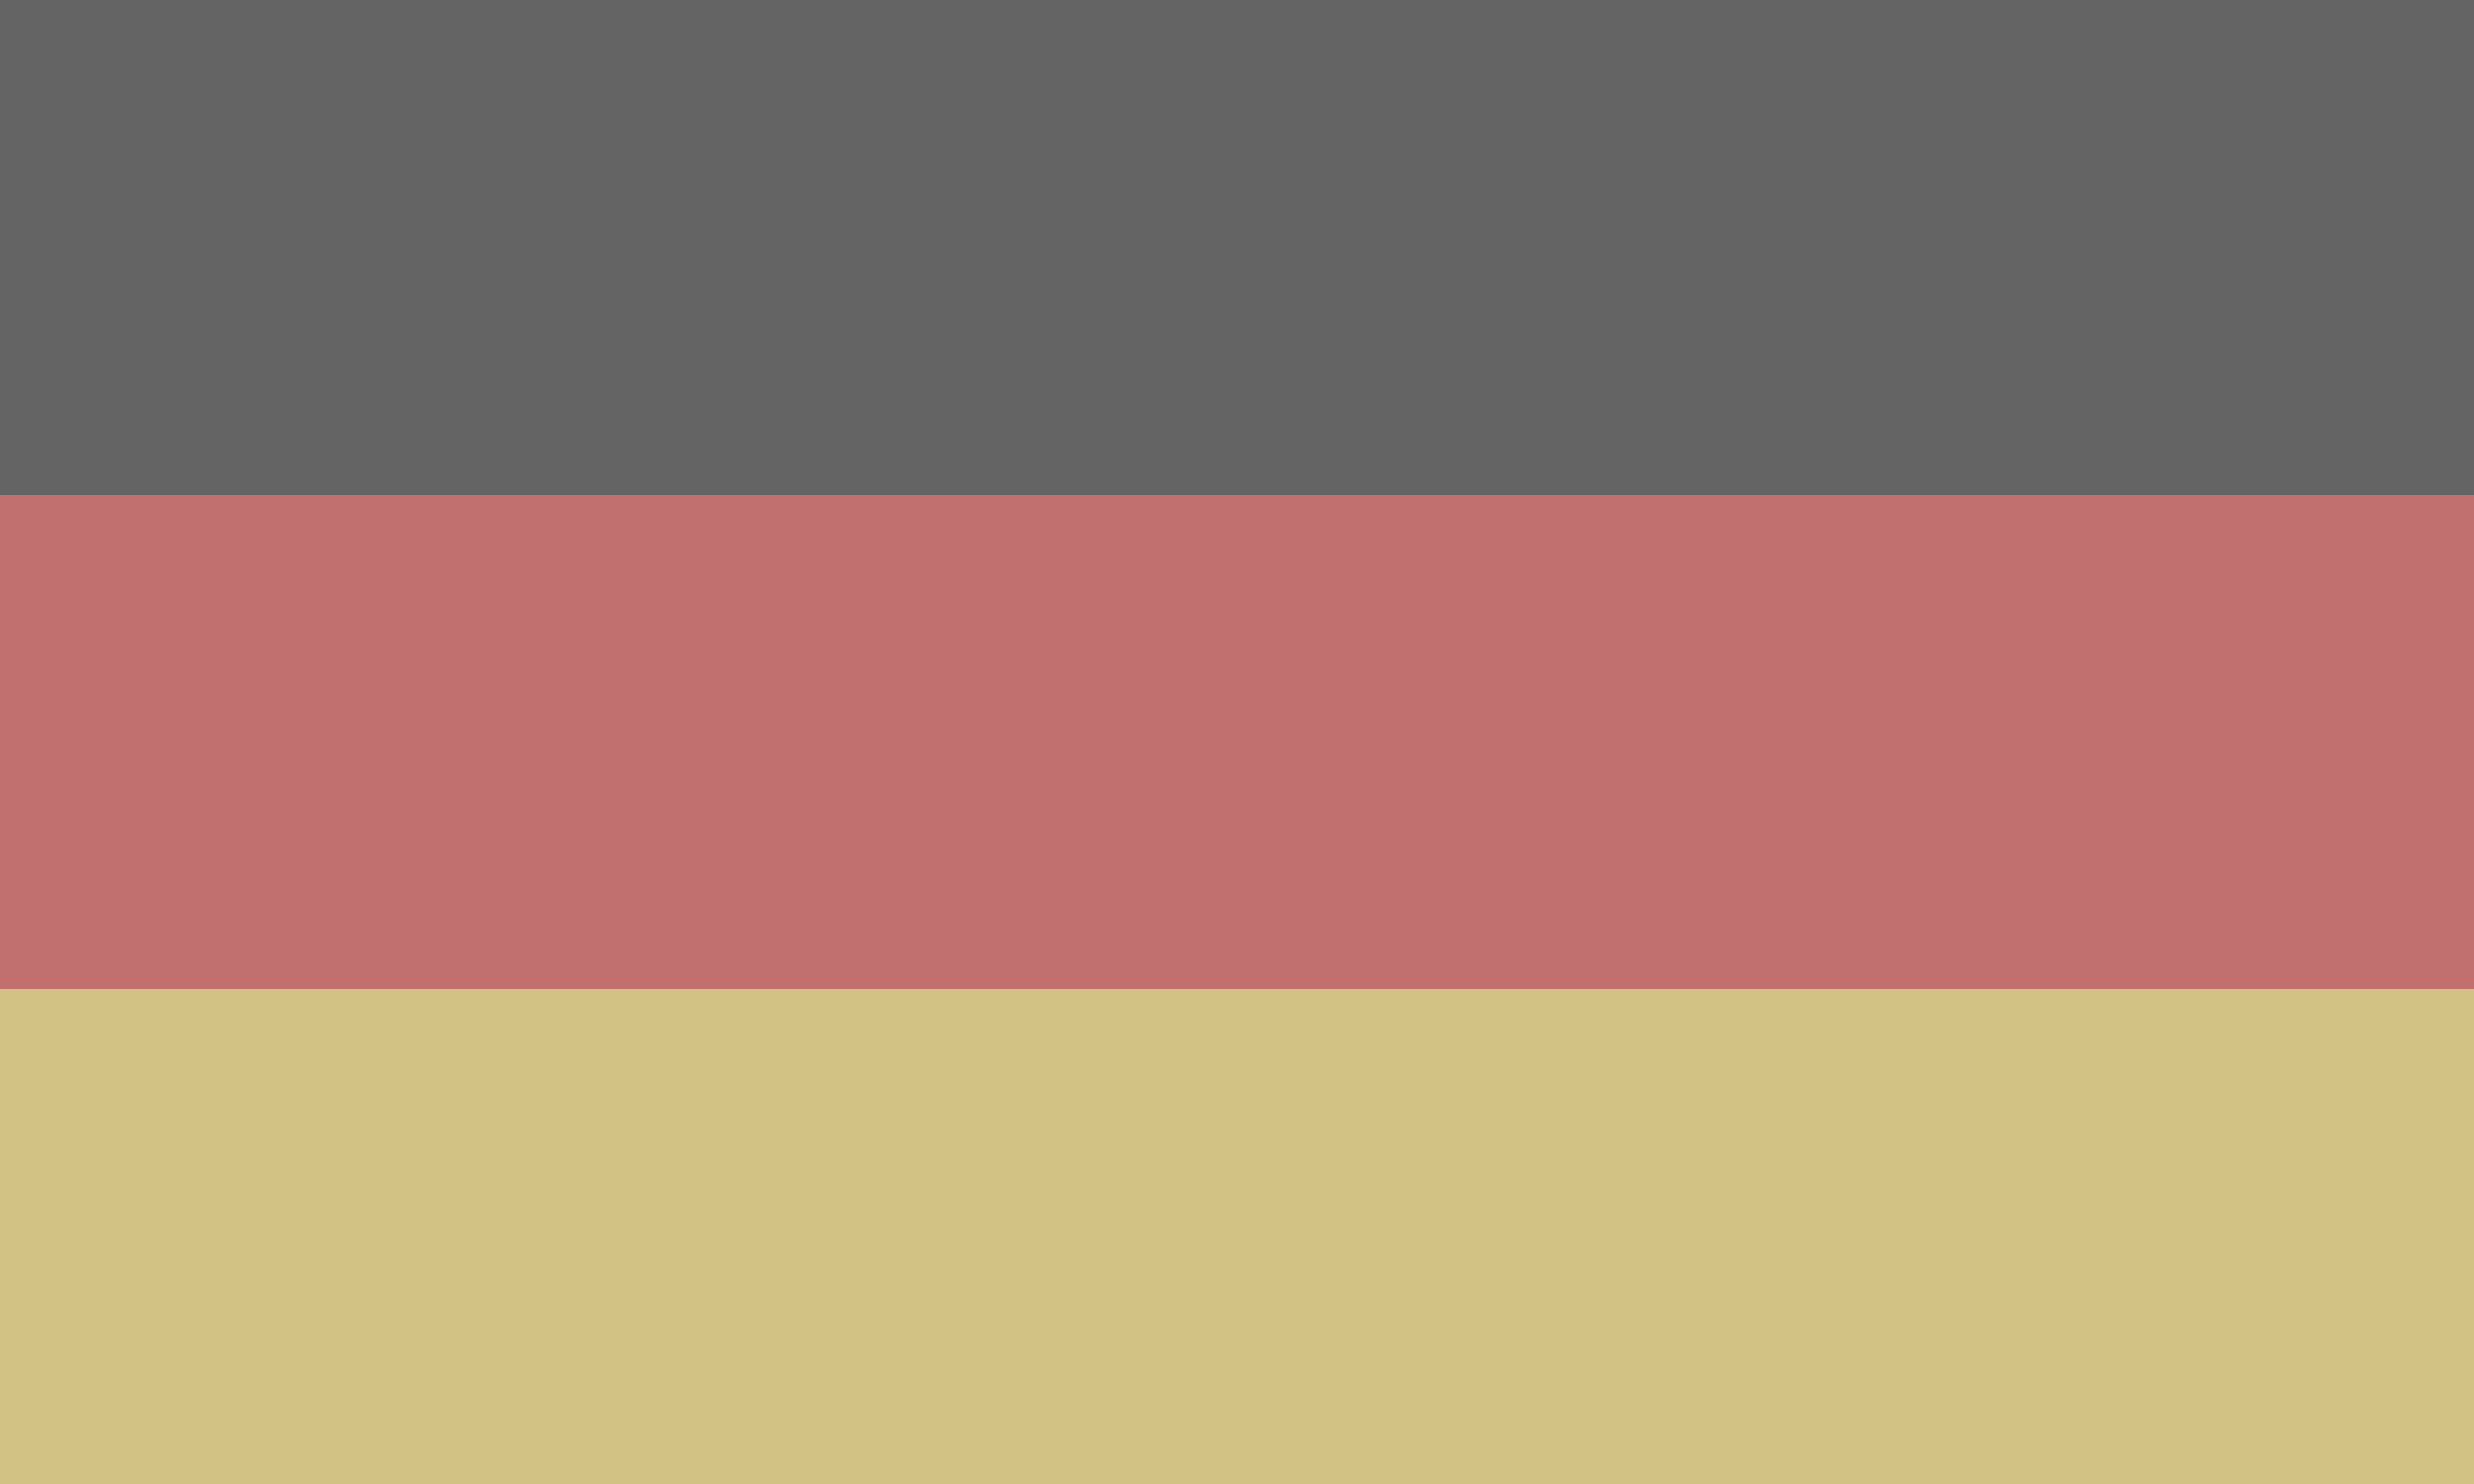
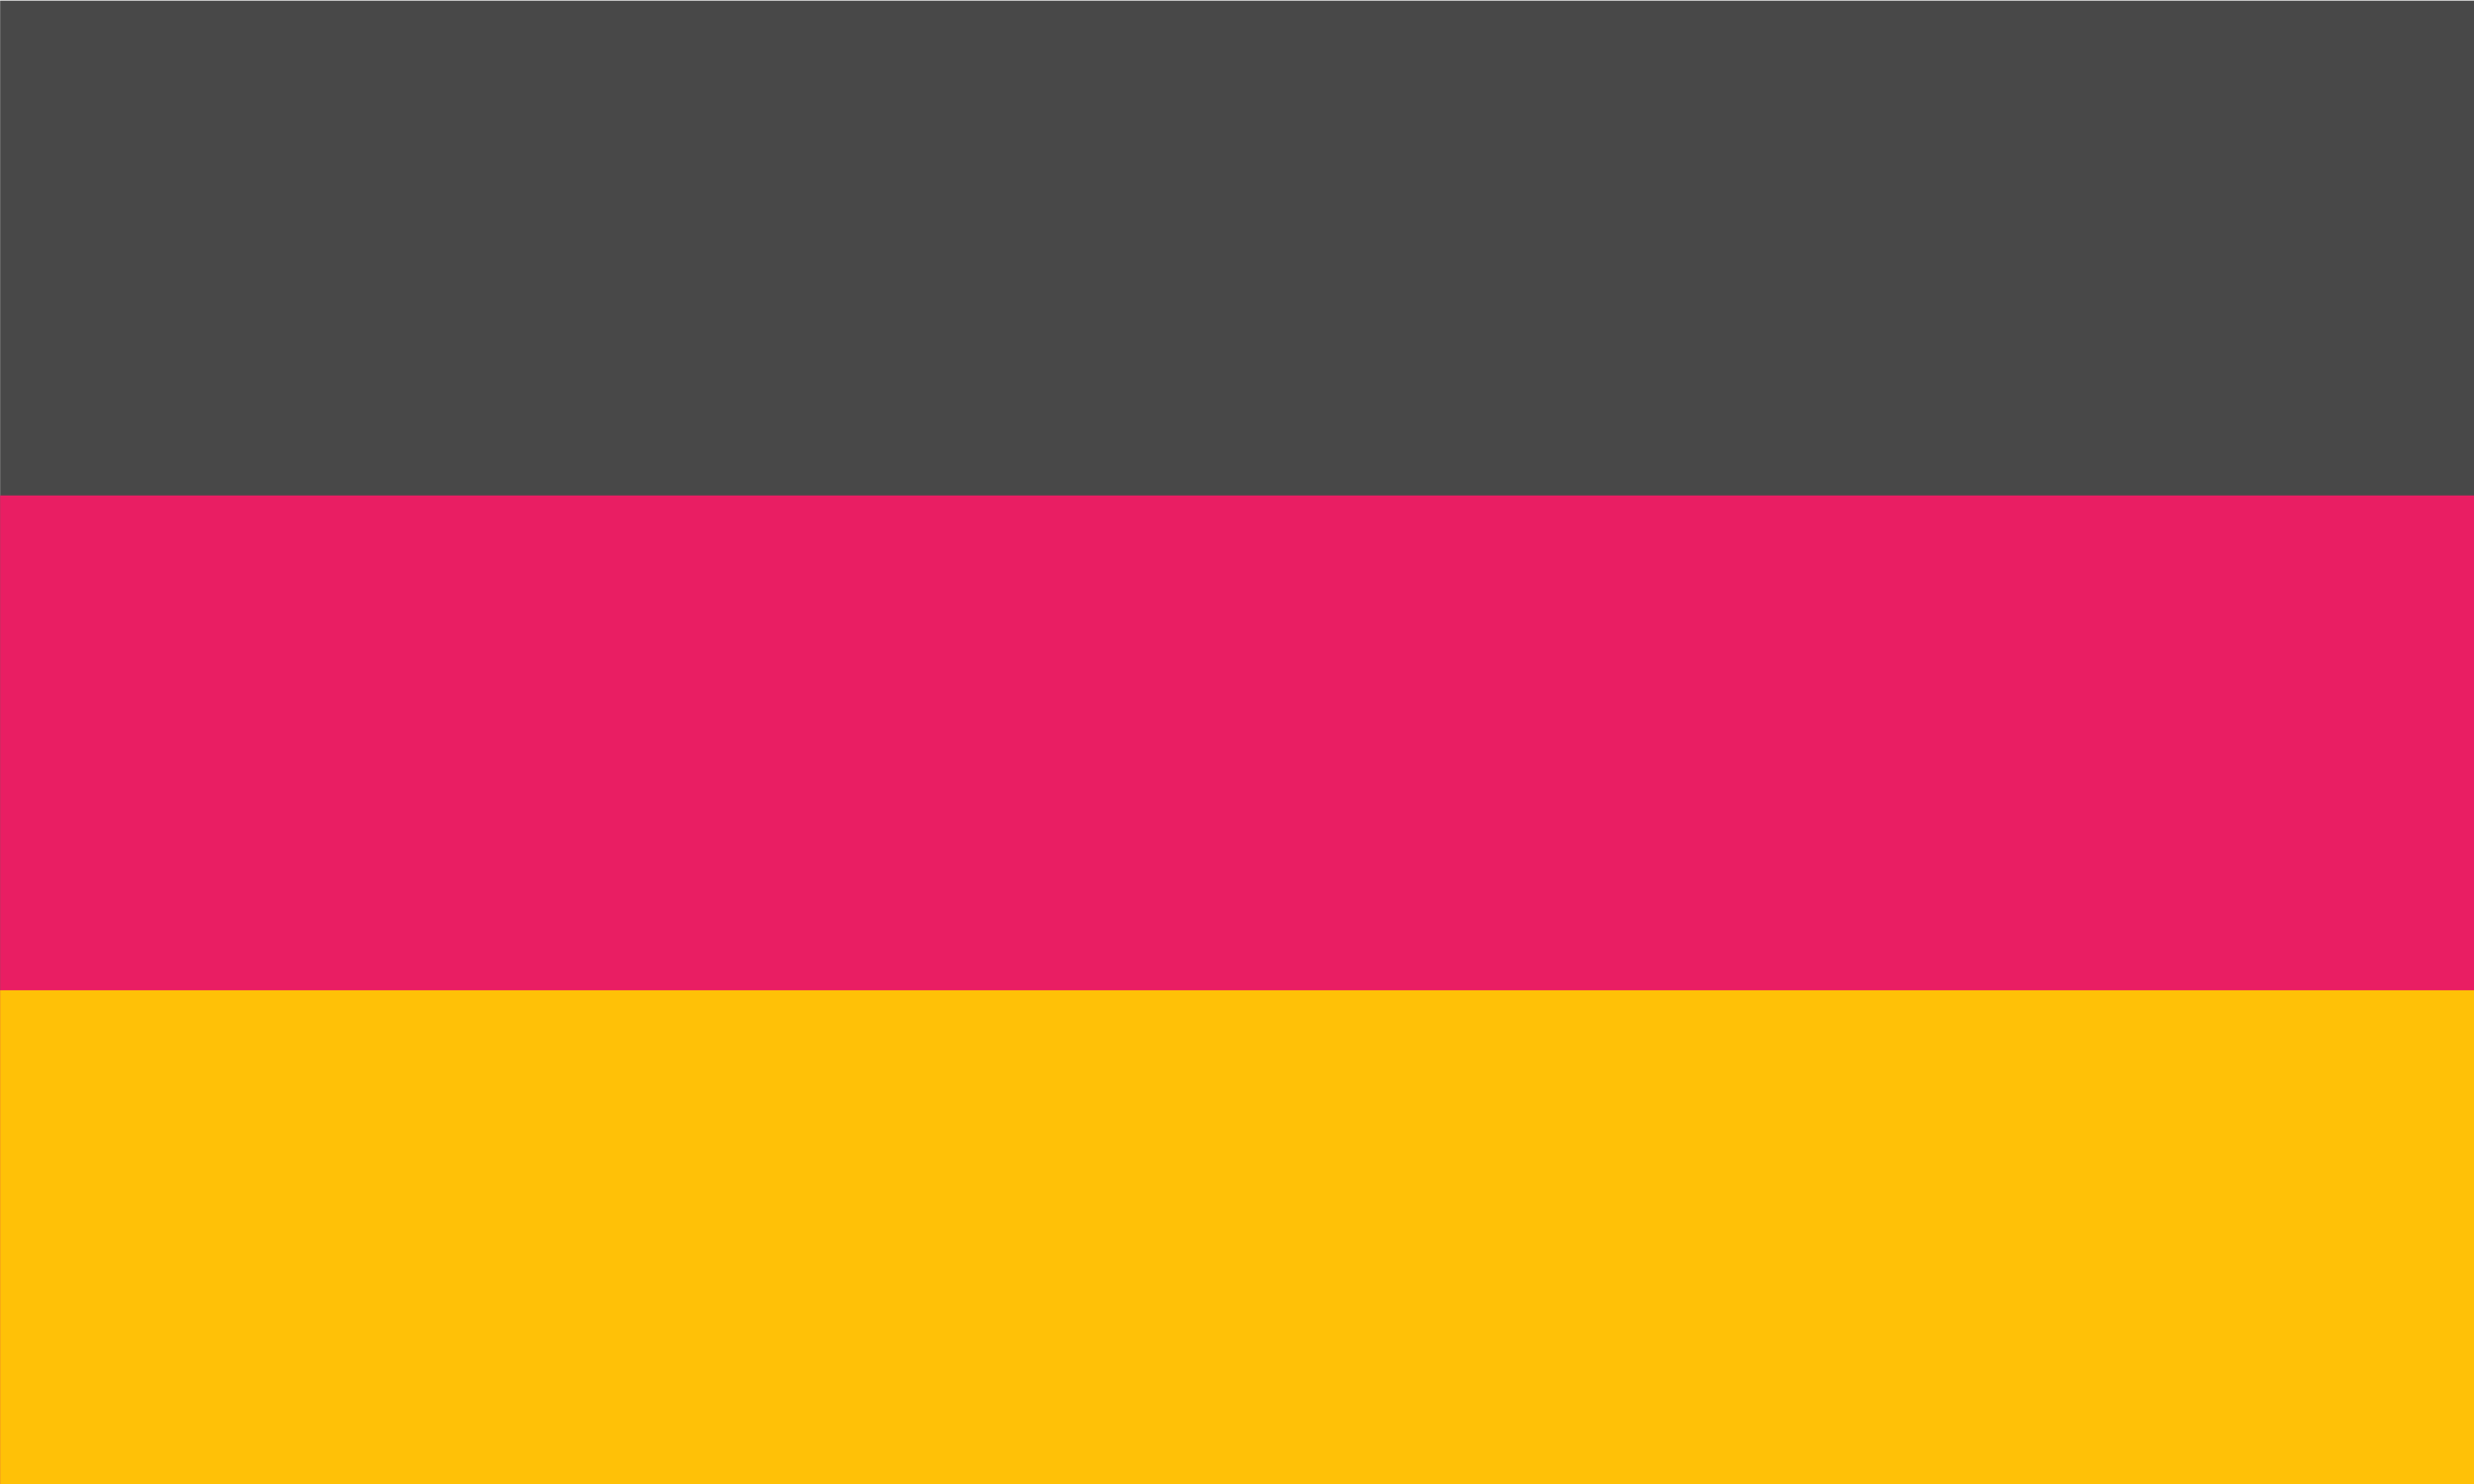
- <svg xmlns="http://www.w3.org/2000/svg" width="1000" height="600" viewBox="0 0 5 3" id="svg2" version="1.1">
-   <defs id="defs11" />
-   <rect id="black_stripe" width="5" height="3" y="0" x="0" fill="#000" style="fill:#646464;fill-opacity:1" />
-   <rect id="red_stripe" width="5" height="2" y="1" x="0" fill="#D00" style="fill:#c26f6f;fill-opacity:1" />
-   <rect id="gold_stripe" width="5" height="1" y="2" x="0" fill="#FFCE00" style="fill:#d2c385;fill-opacity:1" />
+ <svg xmlns="http://www.w3.org/2000/svg" width="25" height="15" viewBox="0 0 25 15" id="svg7535" version="1.1">
+   <defs id="defs7537" />
+   <g id="layer1" transform="translate(0,-1037.362)">
+     <g id="g8093" transform="matrix(1.145532,0,0,1.145532,-566.8067,376.1194)">
+       <rect id="rect7515" width="21.831" height="13.098" y="577.242" x="494.799" style="fill:#484848;fill-opacity:1" />
+       <rect id="rect7517" width="21.831" height="8.732" y="581.608" x="494.799" style="fill:#e91e63;fill-opacity:1" />
+       <rect id="rect7519" width="21.831" height="4.366" y="585.974" x="494.799" style="fill:#ffc107;fill-opacity:1" />
+     </g>
+   </g>
</svg>
